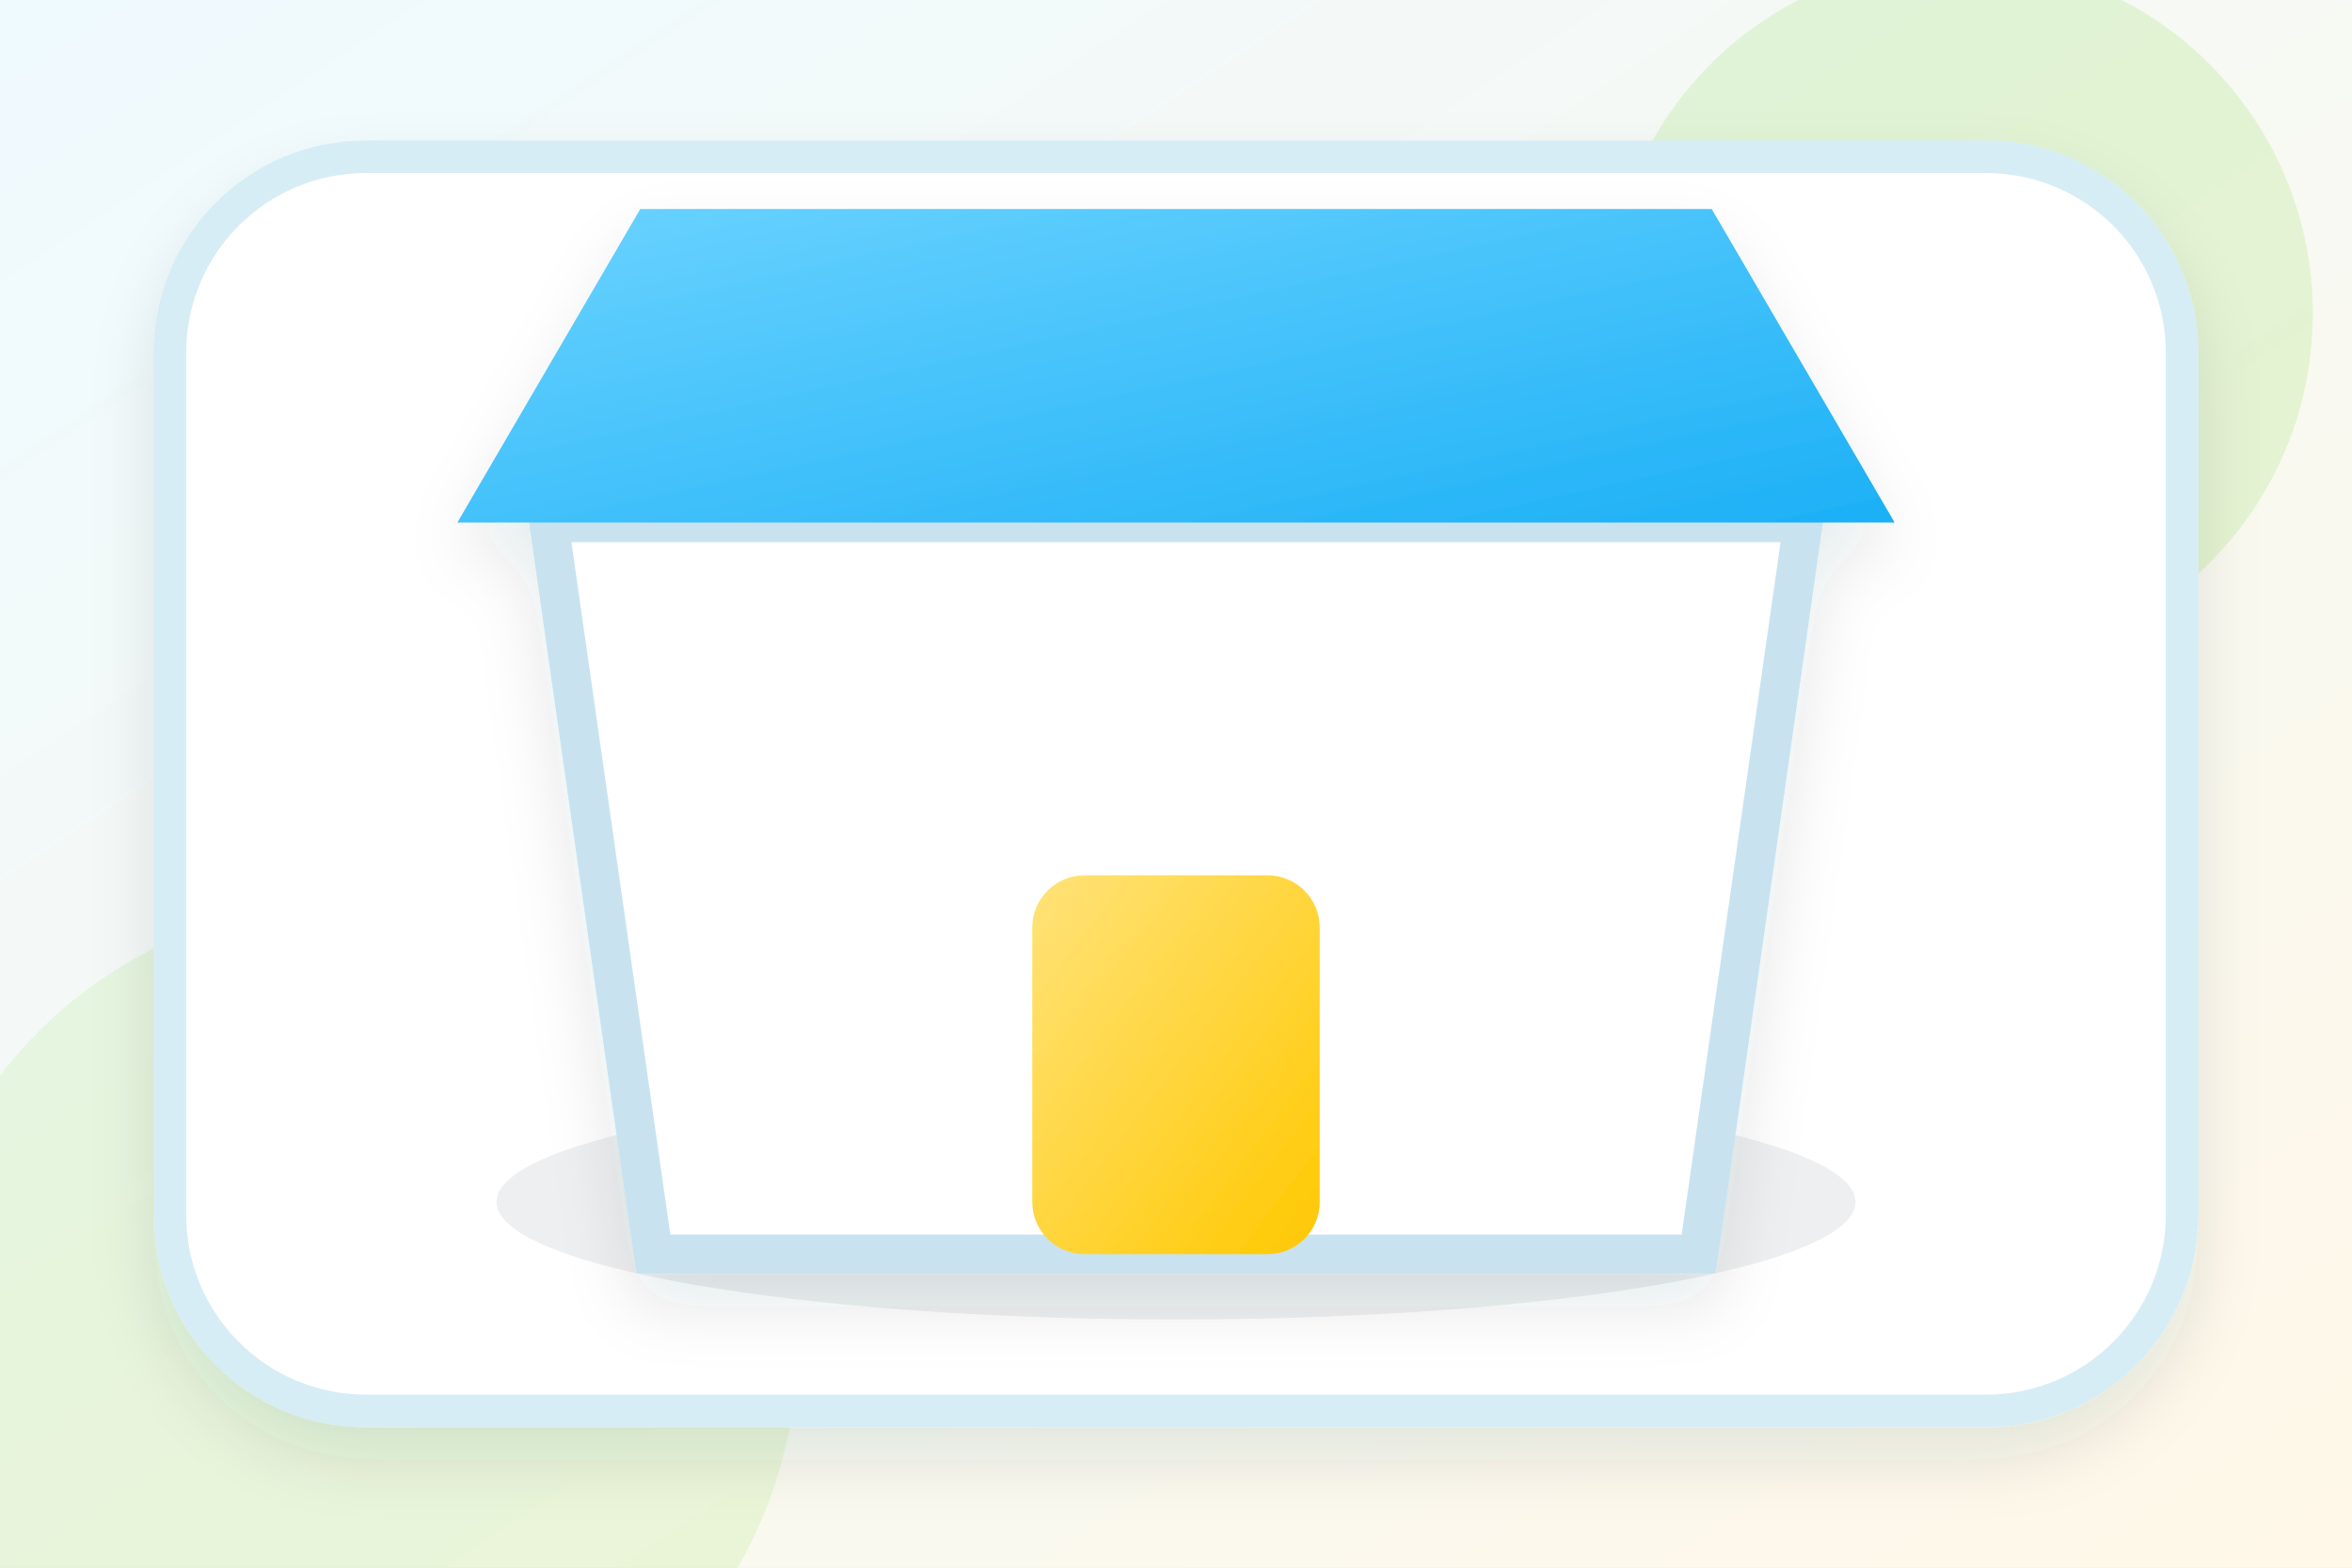
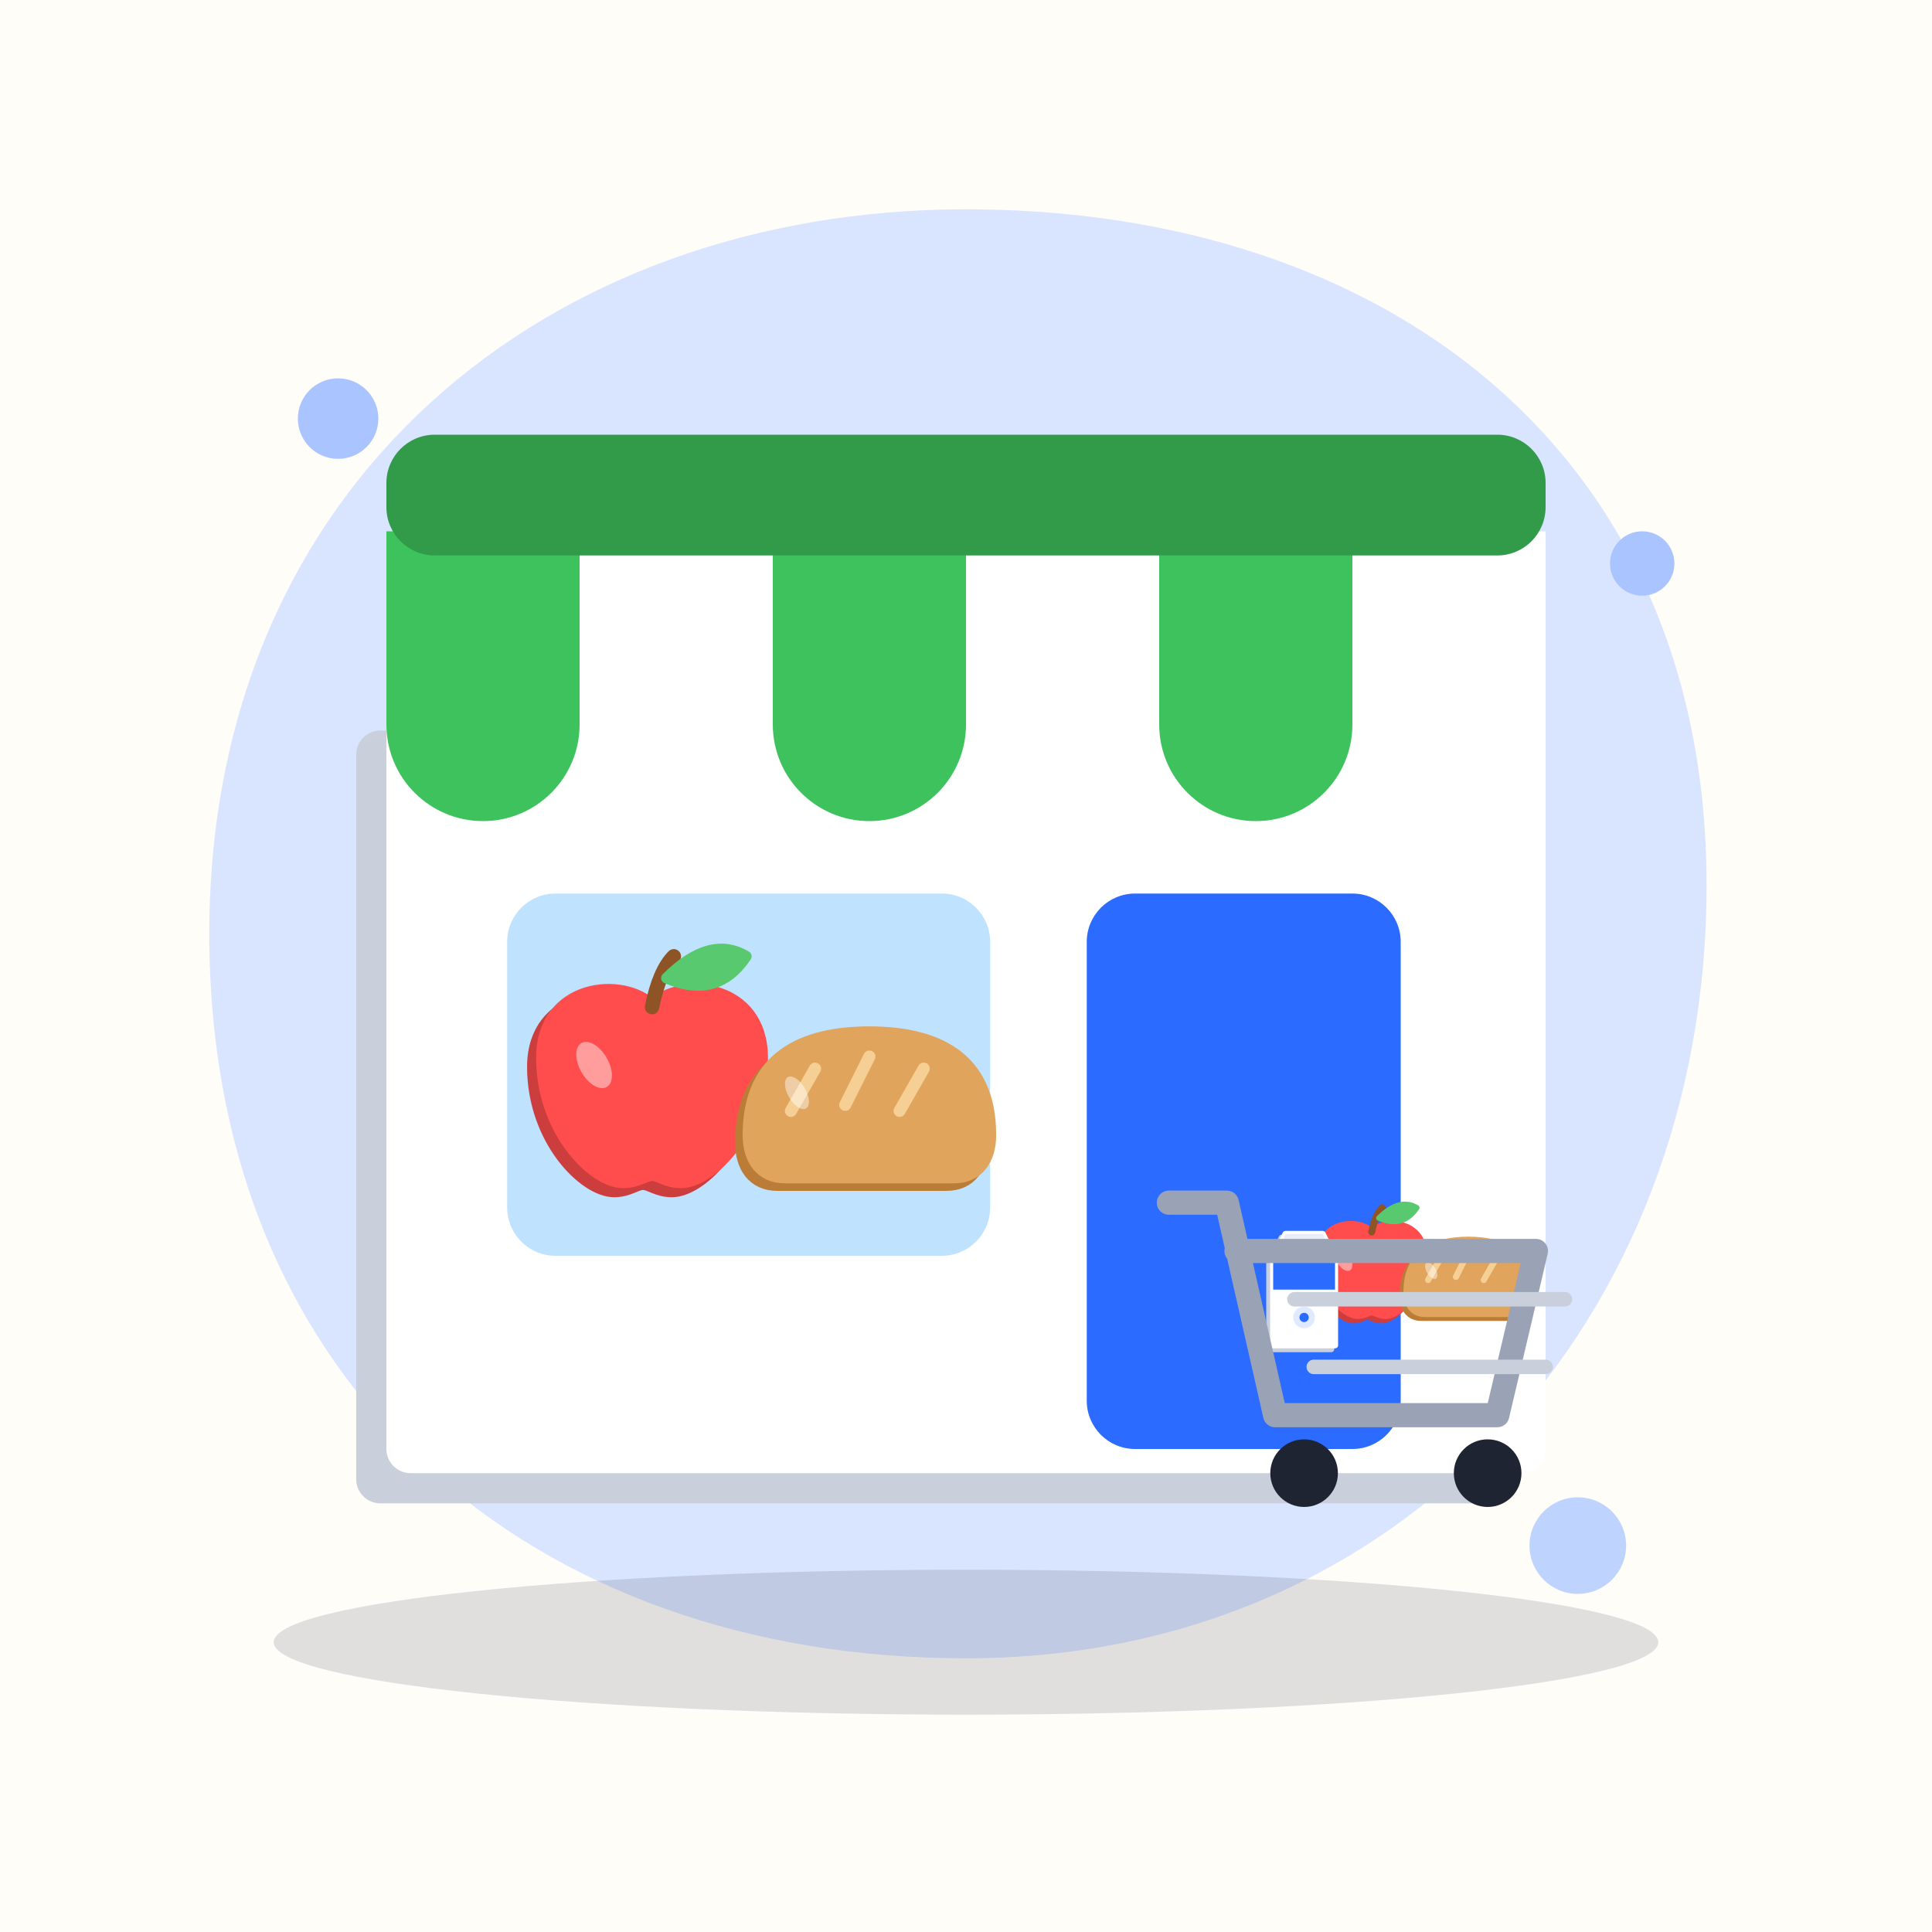
- <svg xmlns="http://www.w3.org/2000/svg" viewBox="0 0 360 240" role="img" aria-labelledby="title desc">
-   <defs>
-     <linearGradient id="w-bg" x1="0" y1="0" x2="1" y2="1">
-       <stop offset="0" stop-color="#effaff" />
-       <stop offset="1" stop-color="#fff8e8" />
-     </linearGradient>
-     <linearGradient id="w-blue" x1="0" y1="0" x2="1" y2="1">
-       <stop offset="0" stop-color="#6bd3ff" />
-       <stop offset="1" stop-color="#1cb0f6" />
-     </linearGradient>
-     <linearGradient id="w-green" x1="0" y1="0" x2="1" y2="1">
-       <stop offset="0" stop-color="#a7ea4e" />
-       <stop offset="1" stop-color="#58cc02" />
-     </linearGradient>
-     <linearGradient id="w-gold" x1="0" y1="0" x2="1" y2="1">
-       <stop offset="0" stop-color="#ffe37a" />
-       <stop offset="1" stop-color="#ffc800" />
-     </linearGradient>
-     <filter id="w-shadow" x="-20%" y="-20%" width="140%" height="150%">
-       <feDropShadow dx="0" dy="10" stdDeviation="10" flood-color="#24313a" flood-opacity="0.16" />
-     </filter>
-     <filter id="w-soft" x="-20%" y="-20%" width="140%" height="140%">
-       <feDropShadow dx="0" dy="5" stdDeviation="5" flood-color="#24313a" flood-opacity="0.10" />
-     </filter>
-   </defs>
-   <rect width="360" height="240" fill="url(#w-bg)" />
-   <circle cx="300" cy="48" r="54" fill="#58cc02" opacity="0.13" />
-   <circle cx="54" cy="206" r="68" fill="#58cc02" opacity="0.10" />
-   <rect x="26" y="24" width="308" height="192" rx="30" fill="#fff" stroke="#d7edf5" stroke-width="5" filter="url(#w-soft)" />
-   <ellipse cx="180" cy="184" rx="104" ry="18" fill="#24313a" opacity="0.08" />
-   <g transform="translate(180 122)" filter="url(#w-soft)">
-     <path d="M-96-42h192l-16 112H-80z" fill="#fff" stroke="#c8e3ef" stroke-width="6" />
-     <path d="M-110-42l28-48h164l28 48" fill="url(#w-blue)" />
-     <rect x="-22" y="12" width="44" height="58" rx="8" fill="url(#w-gold)" />
+ <svg xmlns="http://www.w3.org/2000/svg" viewBox="0 0 240 240" width="240" height="240">
+   <rect x="0" y="0" width="240" height="240" rx="0" fill="#fffdf8" />
+   <path d="M120 26c52 0 92 30 92 84s-38 96-92 96-94-34-94-90 42-90 94-90Z" fill="#d9e4ff" />
+   <circle cx="42" cy="52" r="5" fill="#aac4ff" />
+   <circle cx="204" cy="70" r="4" fill="#aac4ff" />
+   <circle cx="196" cy="192" r="6" fill="#bfd3ff" />
+   <ellipse cx="120" cy="204" rx="86" ry="9" fill="#1f243322" />
+   <g transform="translate(120 120) scale(1.5 1.5)">
+     <g transform="translate(-2.5 2.5)">
+       <path d="M-46-20h92v60h-92Z" fill="#c9cfdb" stroke="#c9cfdb" stroke-width="4" stroke-linejoin="round" />
+     </g>
+     <path d="M-46-20h92v60h-92Z" fill="#fff" stroke="#fff" stroke-width="4" stroke-linejoin="round" />
+     <path d="M-48 -36h16v16a8 8 0 0 1-16 0Z" fill="#3dc25d" />
+     <path d="M-32 -36h16v16a8 8 0 0 1-16 0Z" fill="#fff" />
+     <path d="M-16 -36h16v16a8 8 0 0 1-16 0Z" fill="#3dc25d" />
+     <path d="M0 -36h16v16a8 8 0 0 1-16 0Z" fill="#fff" />
+     <path d="M16 -36h16v16a8 8 0 0 1-16 0Z" fill="#3dc25d" />
+     <path d="M32 -36h16v16a8 8 0 0 1-16 0Z" fill="#fff" />
+     <rect x="-38" y="-6" width="40" height="30" rx="4" fill="#bfe3ff" />
+     <g transform="translate(-26 10) scale(0.3 0.3)">
+       <g transform="translate(-2.5 2.5)">
+         <path d="M0-22c-8-8-30-6-30 14 0 20 14 34 22 34 4 0 6-2 8-2s4 2 8 2c8 0 22-14 22-34 0-20-22-22-30-14Z" fill="#cc3e3e" stroke="#cc3e3e" stroke-width="4" stroke-linejoin="round" />
+       </g>
+       <path d="M0-22c-8-8-30-6-30 14 0 20 14 34 22 34 4 0 6-2 8-2s4 2 8 2c8 0 22-14 22-34 0-20-22-22-30-14Z" fill="#ff4d4d" stroke="#ff4d4d" stroke-width="4" stroke-linejoin="round" />
+       <path d="M0-22q2-10 6-14" fill="none" stroke="#8f5426" stroke-width="4" stroke-linecap="round" stroke-linejoin="round" />
+       <path d="M4-30q12-12 22-6-8 12-22 6Z" fill="#58c96e" stroke="#58c96e" stroke-width="3" stroke-linejoin="round" />
+       <ellipse cx="-16" cy="-6" rx="4" ry="7" fill="#fff" opacity=".45" transform="rotate(-30 -16 -6)" />
+     </g>
+     <g transform="translate(-8 12) scale(0.25 0.25)">
+       <g transform="translate(-2.5 2.5)">
+         <path d="M-40 8c0-26 18-34 40-34s40 8 40 34c0 8-4 14-12 14h-56c-8 0-12-6-12-14Z" fill="#bb7c37" stroke="#bb7c37" stroke-width="4" stroke-linejoin="round" />
+       </g>
+       <path d="M-40 8c0-26 18-34 40-34s40 8 40 34c0 8-4 14-12 14h-56c-8 0-12-6-12-14Z" fill="#e0a45c" stroke="#e0a45c" stroke-width="4" stroke-linejoin="round" />
+       <path d="M-18-14l-8 14M0-18l-8 16M18-14l-8 14" fill="none" stroke="#f6cf95" stroke-width="4" stroke-linecap="round" stroke-linejoin="round" />
+       <ellipse cx="-24" cy="-6" rx="3" ry="6" fill="#fff" opacity=".45" transform="rotate(-30 -24 -6)" />
+     </g>
+     <rect x="10" y="-6" width="26" height="46" rx="4" fill="#2b6bff" />
+     <rect x="-48" y="-44" width="96" height="10" rx="4" fill="#319b4a" />
+     <g transform="translate(36 34) scale(0.4 0.4)">
+       <g transform="translate(-6 -22) scale(0.36 0.36)">
+         <g transform="translate(-2.5 2.5)">
+           <path d="M0-22c-8-8-30-6-30 14 0 20 14 34 22 34 4 0 6-2 8-2s4 2 8 2c8 0 22-14 22-34 0-20-22-22-30-14Z" fill="#cc3e3e" stroke="#cc3e3e" stroke-width="4" stroke-linejoin="round" />
+         </g>
+         <path d="M0-22c-8-8-30-6-30 14 0 20 14 34 22 34 4 0 6-2 8-2s4 2 8 2c8 0 22-14 22-34 0-20-22-22-30-14Z" fill="#ff4d4d" stroke="#ff4d4d" stroke-width="4" stroke-linejoin="round" />
+         <path d="M0-22q2-10 6-14" fill="none" stroke="#8f5426" stroke-width="4" stroke-linecap="round" stroke-linejoin="round" />
+         <path d="M4-30q12-12 22-6-8 12-22 6Z" fill="#58c96e" stroke="#58c96e" stroke-width="3" stroke-linejoin="round" />
+         <ellipse cx="-16" cy="-6" rx="4" ry="7" fill="#fff" opacity=".45" transform="rotate(-30 -16 -6)" />
+       </g>
+       <g transform="translate(14 -20) scale(0.32 0.32)">
+         <g transform="translate(-2.5 2.5)">
+           <path d="M-40 8c0-26 18-34 40-34s40 8 40 34c0 8-4 14-12 14h-56c-8 0-12-6-12-14Z" fill="#bb7c37" stroke="#bb7c37" stroke-width="4" stroke-linejoin="round" />
+         </g>
+         <path d="M-40 8c0-26 18-34 40-34s40 8 40 34c0 8-4 14-12 14h-56c-8 0-12-6-12-14Z" fill="#e0a45c" stroke="#e0a45c" stroke-width="4" stroke-linejoin="round" />
+         <path d="M-18-14l-8 14M0-18l-8 16M18-14l-8 14" fill="none" stroke="#f6cf95" stroke-width="4" stroke-linecap="round" stroke-linejoin="round" />
+         <ellipse cx="-24" cy="-6" rx="3" ry="6" fill="#fff" opacity=".45" transform="rotate(-30 -24 -6)" />
+       </g>
+       <g transform="translate(-20 -18) scale(0.32 0.32)">
+         <g transform="translate(-2.5 2.5)">
+           <path d="M-20-20L-12-36h24L20-20V36h-40Z" fill="#c9cfdb" stroke="#c9cfdb" stroke-width="4" stroke-linejoin="round" />
+         </g>
+         <path d="M-20-20L-12-36h24L20-20V36h-40Z" fill="#fff" stroke="#fff" stroke-width="4" stroke-linejoin="round" />
+         <path d="M-20-20h40V0h-40Z" fill="#2b6bff" />
+         <path d="M-12-36h24L20-20h-40Z" fill="#e8eef8" />
+         <circle cx="0" cy="18" r="7" fill="#dfeaff" />
+         <circle cx="0" cy="18" r="3" fill="#2b6bff" />
+       </g>
+       <path d="M-48-36h12l10 44h46l8-34h-62" fill="none" stroke="#9aa3b5" stroke-width="5" stroke-linecap="round" stroke-linejoin="round" />
+       <path d="M-22-16h56M-18-2h48" fill="none" stroke="#c9cfdb" stroke-width="3" stroke-linecap="round" stroke-linejoin="round" />
+       <circle cx="-20" cy="20" r="7" fill="#1f2433" />
+       <circle cx="18" cy="20" r="7" fill="#1f2433" />
+     </g>
  </g>
</svg>
